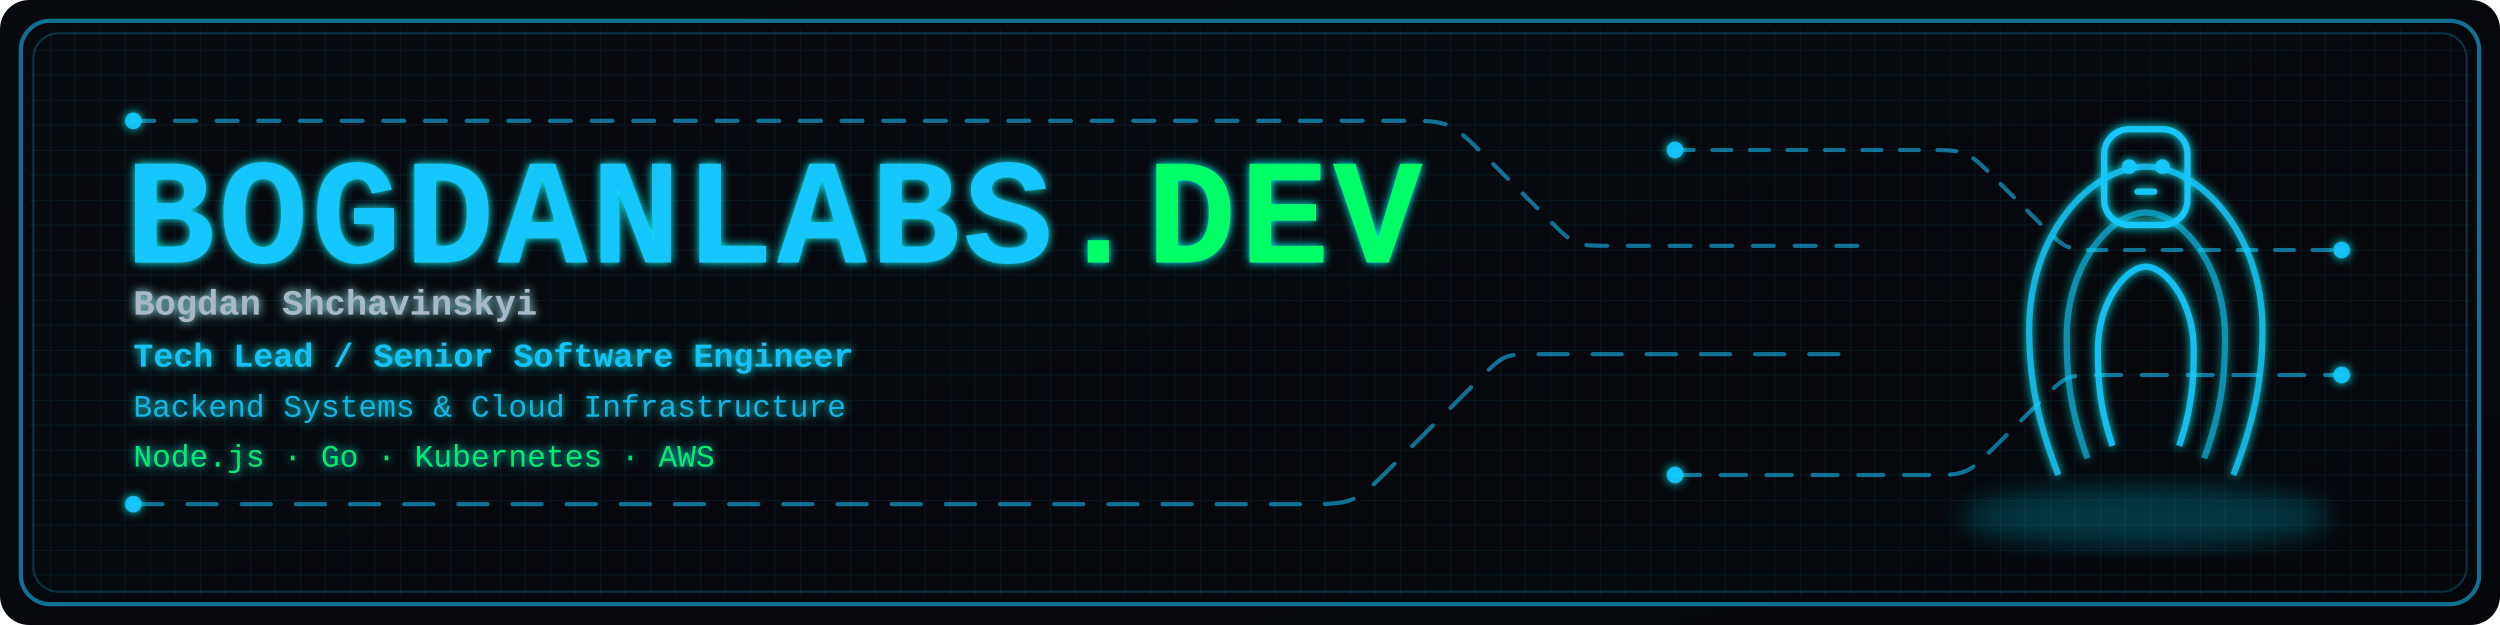
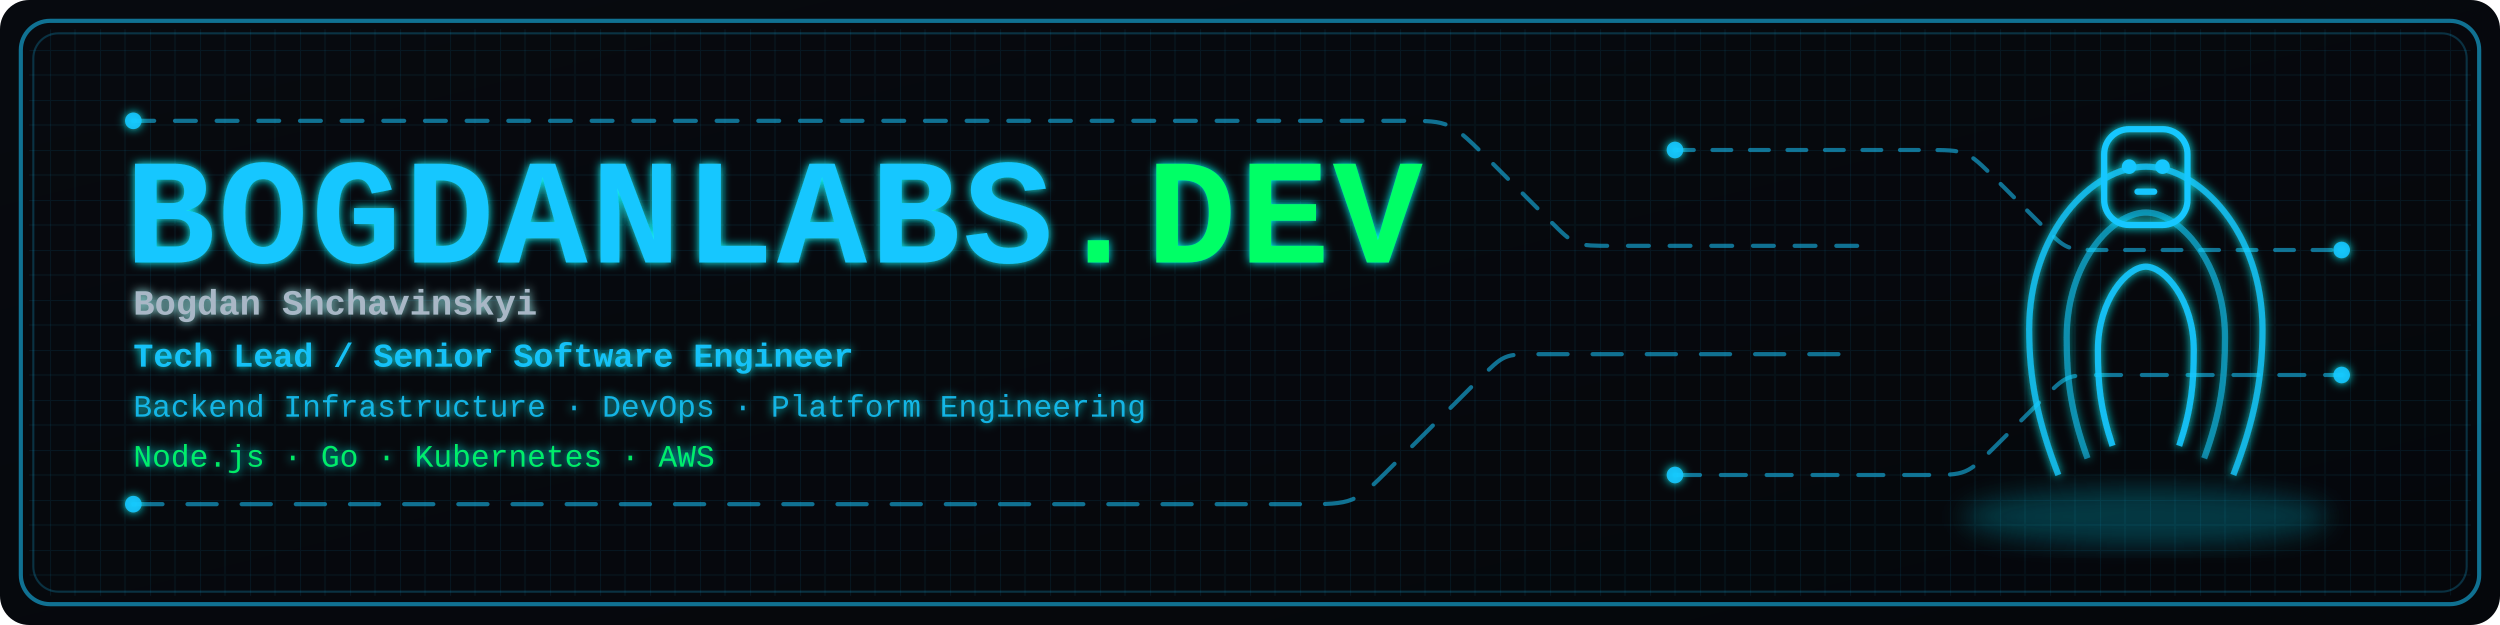
- <svg xmlns="http://www.w3.org/2000/svg" viewBox="0 0 1200 300" role="img" aria-label="BogdanLabs.dev — Bogdan Shchavinskyi, Tech Lead and Senior Software Engineer">
+ <svg xmlns="http://www.w3.org/2000/svg" viewBox="0 0 1200 300" role="img" aria-label="BogdanLabs.dev — Bogdan Shchavinskyi, Tech Lead / Senior Software Engineer — Backend Infrastructure, DevOps and Platform Engineering">
  <defs>
    <linearGradient id="bg" x1="0" y1="0" x2="1" y2="1">
      <stop offset="0" stop-color="#070A0F" />
      <stop offset="1" stop-color="#05070B" />
    </linearGradient>
    <pattern id="grid" width="24" height="24" patternUnits="userSpaceOnUse">
      <path d="M24 0H0V24" fill="none" stroke="#18C7FF" stroke-opacity="0.08" stroke-width="1" />
      <path d="M12 0V24M0 12H24" fill="none" stroke="#18C7FF" stroke-opacity="0.05" stroke-width="1" />
    </pattern>
    <filter id="glow" x="-30%" y="-30%" width="160%" height="160%">
      <feGaussianBlur stdDeviation="2.4" result="b" />
      <feColorMatrix in="b" type="matrix" values="1 0 0 0 0                 0 1 0 0 0.9                 0 0 1 0 1                 0 0 0 1 0" result="c" />
      <feMerge>
        <feMergeNode in="c" />
        <feMergeNode in="SourceGraphic" />
      </feMerge>
    </filter>
    <filter id="soft" x="-20%" y="-20%" width="140%" height="140%">
      <feGaussianBlur stdDeviation="6" />
    </filter>
  </defs>
  <rect width="1200" height="300" rx="14" fill="url(#bg)" />
  <rect x="14" y="14" width="1172" height="272" rx="12" fill="url(#grid)" />
  <rect x="10" y="10" width="1180" height="280" rx="14" fill="none" stroke="#18C7FF" stroke-opacity="0.55" stroke-width="2" />
  <rect x="16" y="16" width="1168" height="268" rx="12" fill="none" stroke="#18C7FF" stroke-opacity="0.22" stroke-width="1" />
  <g fill="none" stroke="#18C7FF" stroke-opacity="0.55" stroke-width="2" stroke-linecap="round">
    <path stroke-dasharray="10 10" d="M64 58h610c22 0 22 0 42 20l28 28c12 12 12 12 30 12h118" />
    <path stroke-dasharray="14 12" d="M64 242h560c26 0 26 0 44-18l42-42c12-12 12-12 28-12h154" />
    <path stroke-dasharray="9 9" d="M804 72h120c20 0 20 0 34 14l22 22c12 12 12 12 28 12h116" />
    <path stroke-dasharray="12 10" d="M804 228h120c20 0 20 0 34-14l22-22c12-12 12-12 28-12h116" />
    <animate attributeName="stroke-dashoffset" from="0" to="-120" dur="6s" repeatCount="indefinite" />
  </g>
  <g fill="#18C7FF" fill-opacity="0.9" filter="url(#glow)">
    <circle cx="64" cy="58" r="4" />
    <circle cx="64" cy="242" r="4" />
    <circle cx="804" cy="72" r="4" />
    <circle cx="804" cy="228" r="4" />
    <circle cx="1124" cy="120" r="4" />
    <circle cx="1124" cy="180" r="4" />
  </g>
  <g filter="url(#glow)">
    <text x="60" y="126" font-family="ui-monospace, SFMono-Regular, Menlo, Monaco, Consolas, Liberation Mono, monospace" font-size="72" font-weight="900" fill="#18C7FF" letter-spacing="1.5">BOGDANLABS<tspan fill="#00FF66">.DEV</tspan>
    </text>
    <text x="64" y="151" font-family="ui-monospace, SFMono-Regular, Menlo, Monaco, Consolas, Liberation Mono, monospace" font-size="17" font-weight="600" fill="#A9B7C6">
      Bogdan Shchavinskyi
    </text>
    <text x="64" y="176" font-family="ui-monospace, SFMono-Regular, Menlo, Monaco, Consolas, Liberation Mono, monospace" font-size="16" font-weight="700" fill="#18C7FF" fill-opacity="0.95">
      Tech Lead / Senior Software Engineer
    </text>
    <text x="64" y="200" font-family="ui-monospace, SFMono-Regular, Menlo, Monaco, Consolas, Liberation Mono, monospace" font-size="15" fill="#18C7FF" fill-opacity="0.85">
-       Backend Systems &amp; Cloud Infrastructure
+       Backend Infrastructure · DevOps · Platform Engineering
    </text>
    <text x="64" y="224" font-family="ui-monospace, SFMono-Regular, Menlo, Monaco, Consolas, Liberation Mono, monospace" font-size="15" fill="#00FF66" fill-opacity="0.9">
      Node.js · Go · Kubernetes · AWS
    </text>
  </g>
  <g transform="translate(940 48)" filter="url(#glow)">
    <ellipse cx="90" cy="200" rx="88" ry="14" fill="#18C7FF" fill-opacity="0.12" filter="url(#soft)" />
    <path d="M48 180c-10-26-14-46-14-70 0-46 30-78 56-78s56 32 56 78c0 24-4 44-14 70" fill="none" stroke="#18C7FF" stroke-width="3" stroke-opacity="0.8" />
    <path d="M62 172c-8-22-10-38-10-58 0-36 22-60 38-60s38 24 38 60c0 20-2 36-10 58" fill="none" stroke="#18C7FF" stroke-width="3" stroke-opacity="0.55" />
    <path d="M74 166c-6-18-7-30-7-46 0-24 14-40 23-40s23 16 23 40c0 16-1 28-7 46" fill="none" stroke="#18C7FF" stroke-opacity="0.9" stroke-width="3" />
    <rect x="70" y="14" width="40" height="46" rx="12" fill="none" stroke="#18C7FF" stroke-width="3" />
    <circle cx="82" cy="32" r="3.5" fill="#18C7FF" />
    <circle cx="98" cy="32" r="3.5" fill="#18C7FF" />
    <path d="M86 44h8" stroke="#18C7FF" stroke-width="3" stroke-linecap="round" />
  </g>
</svg>
